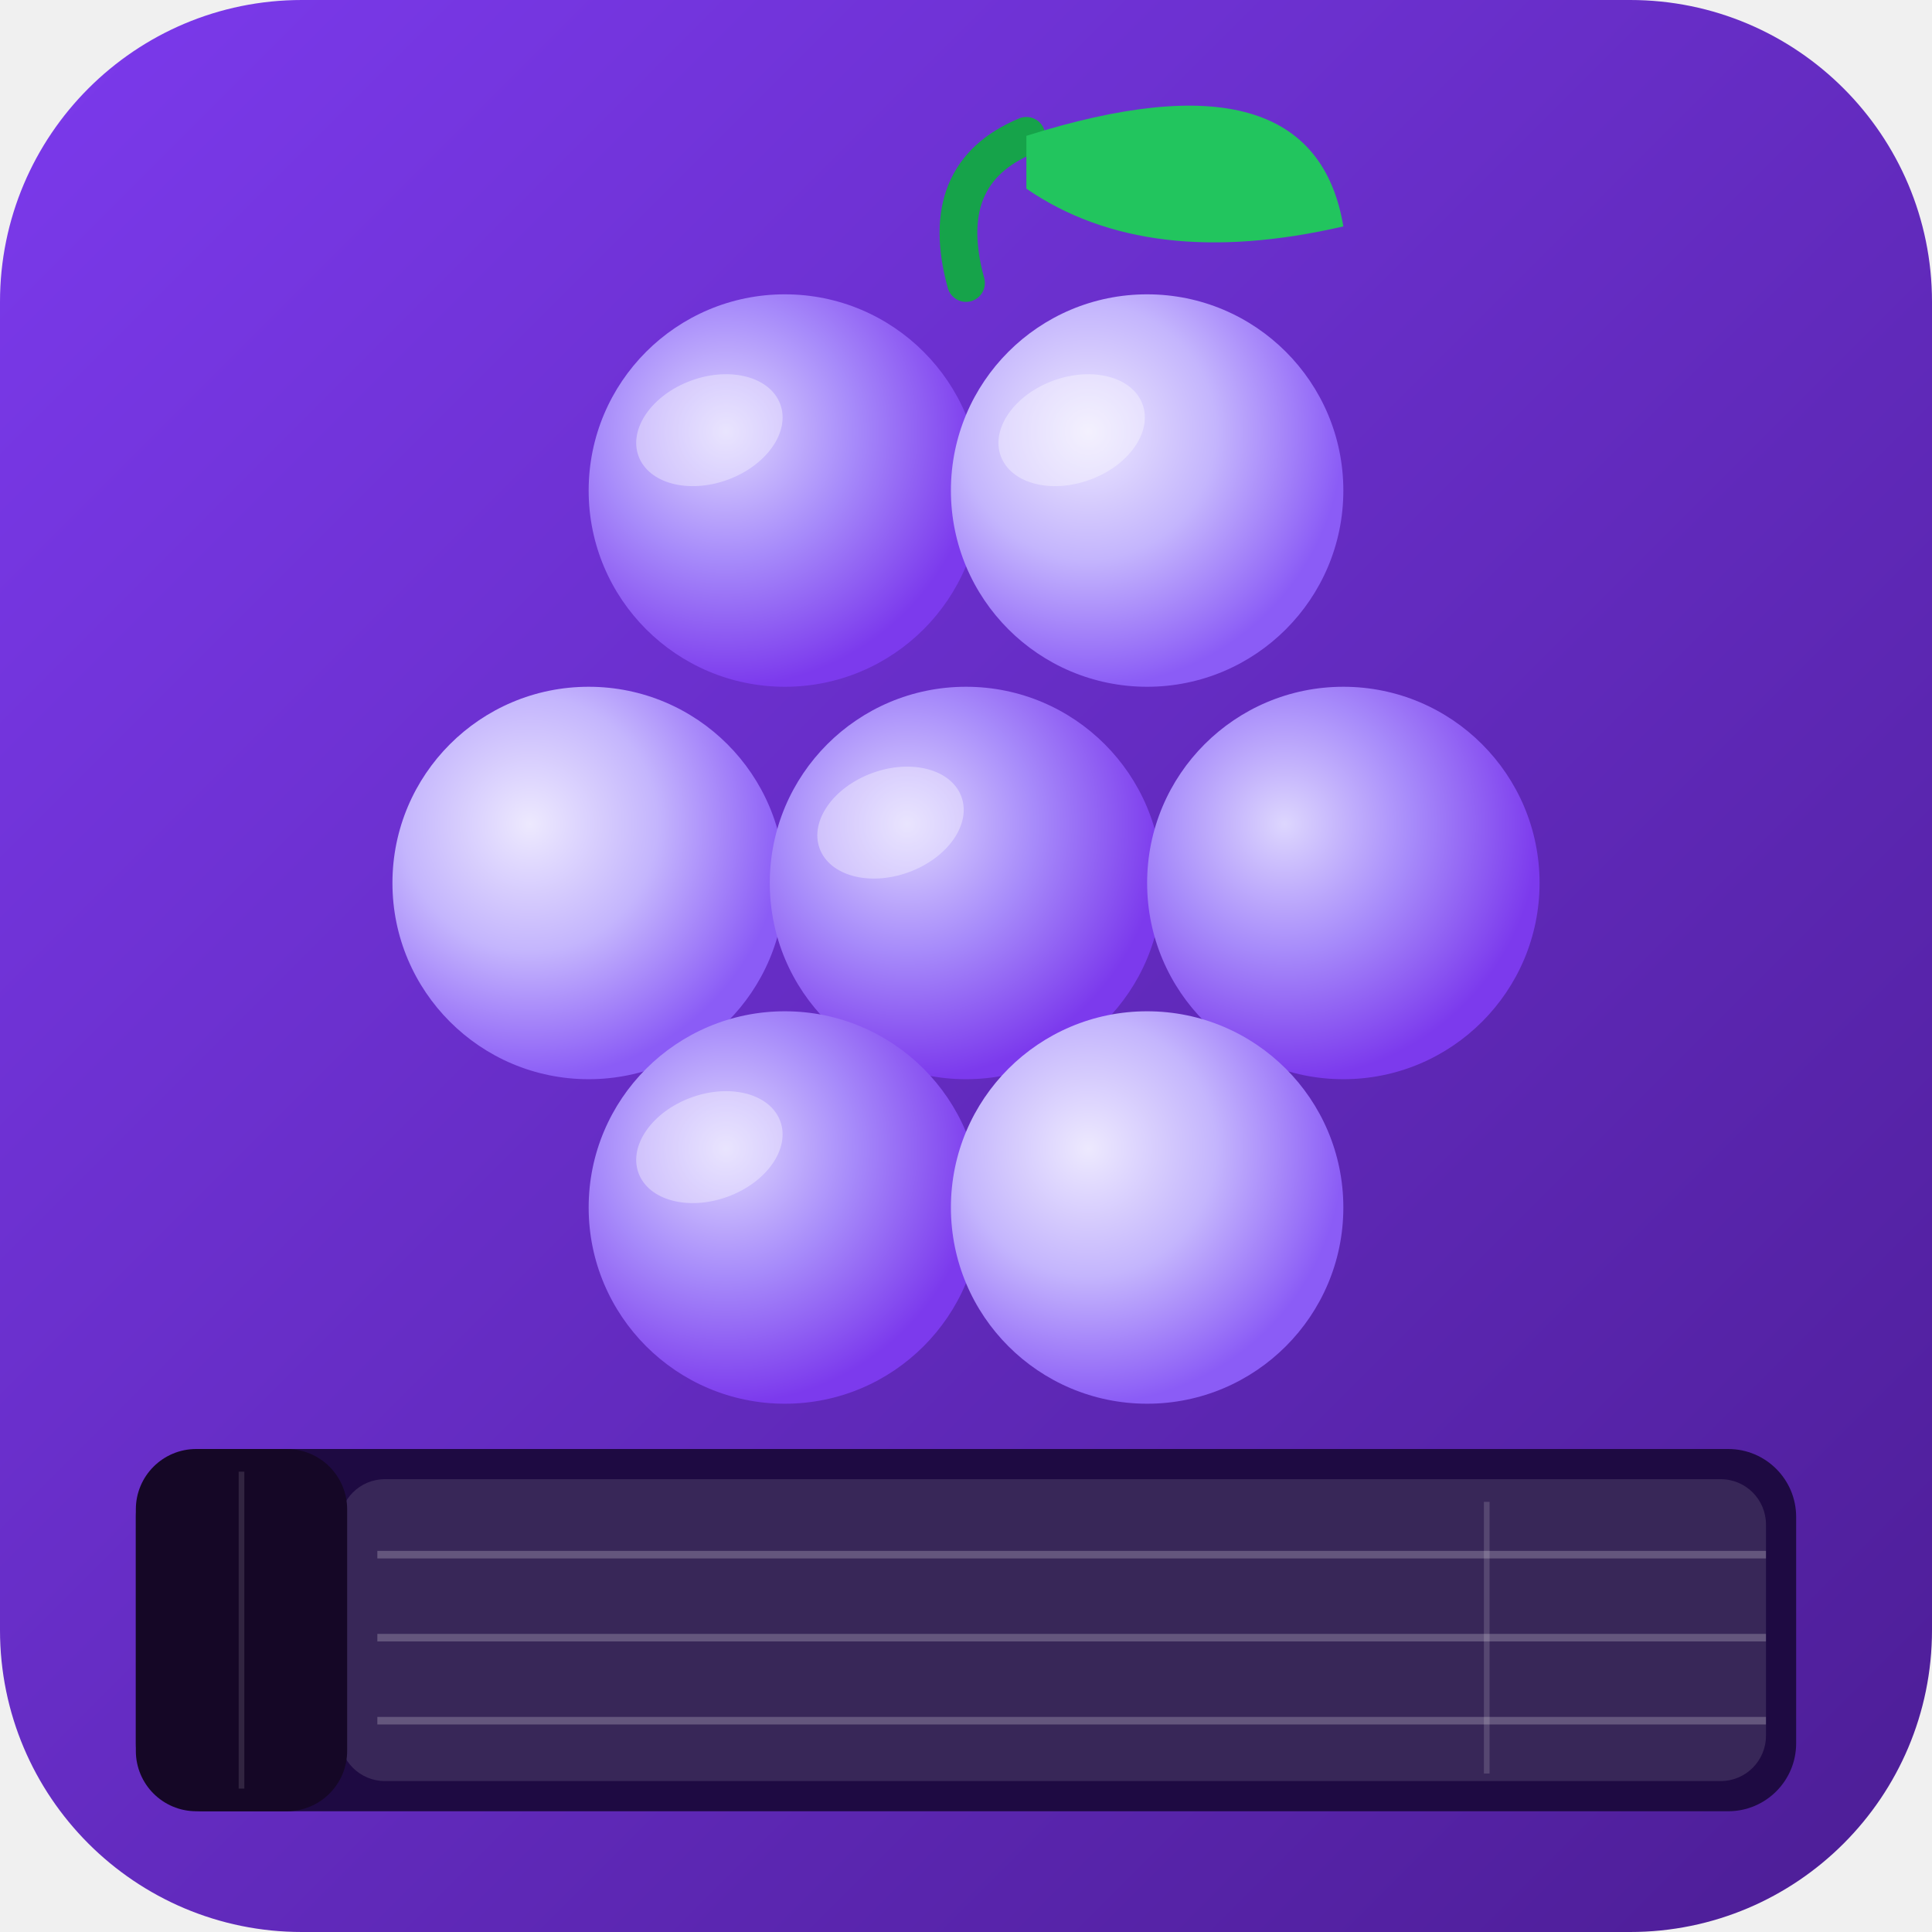
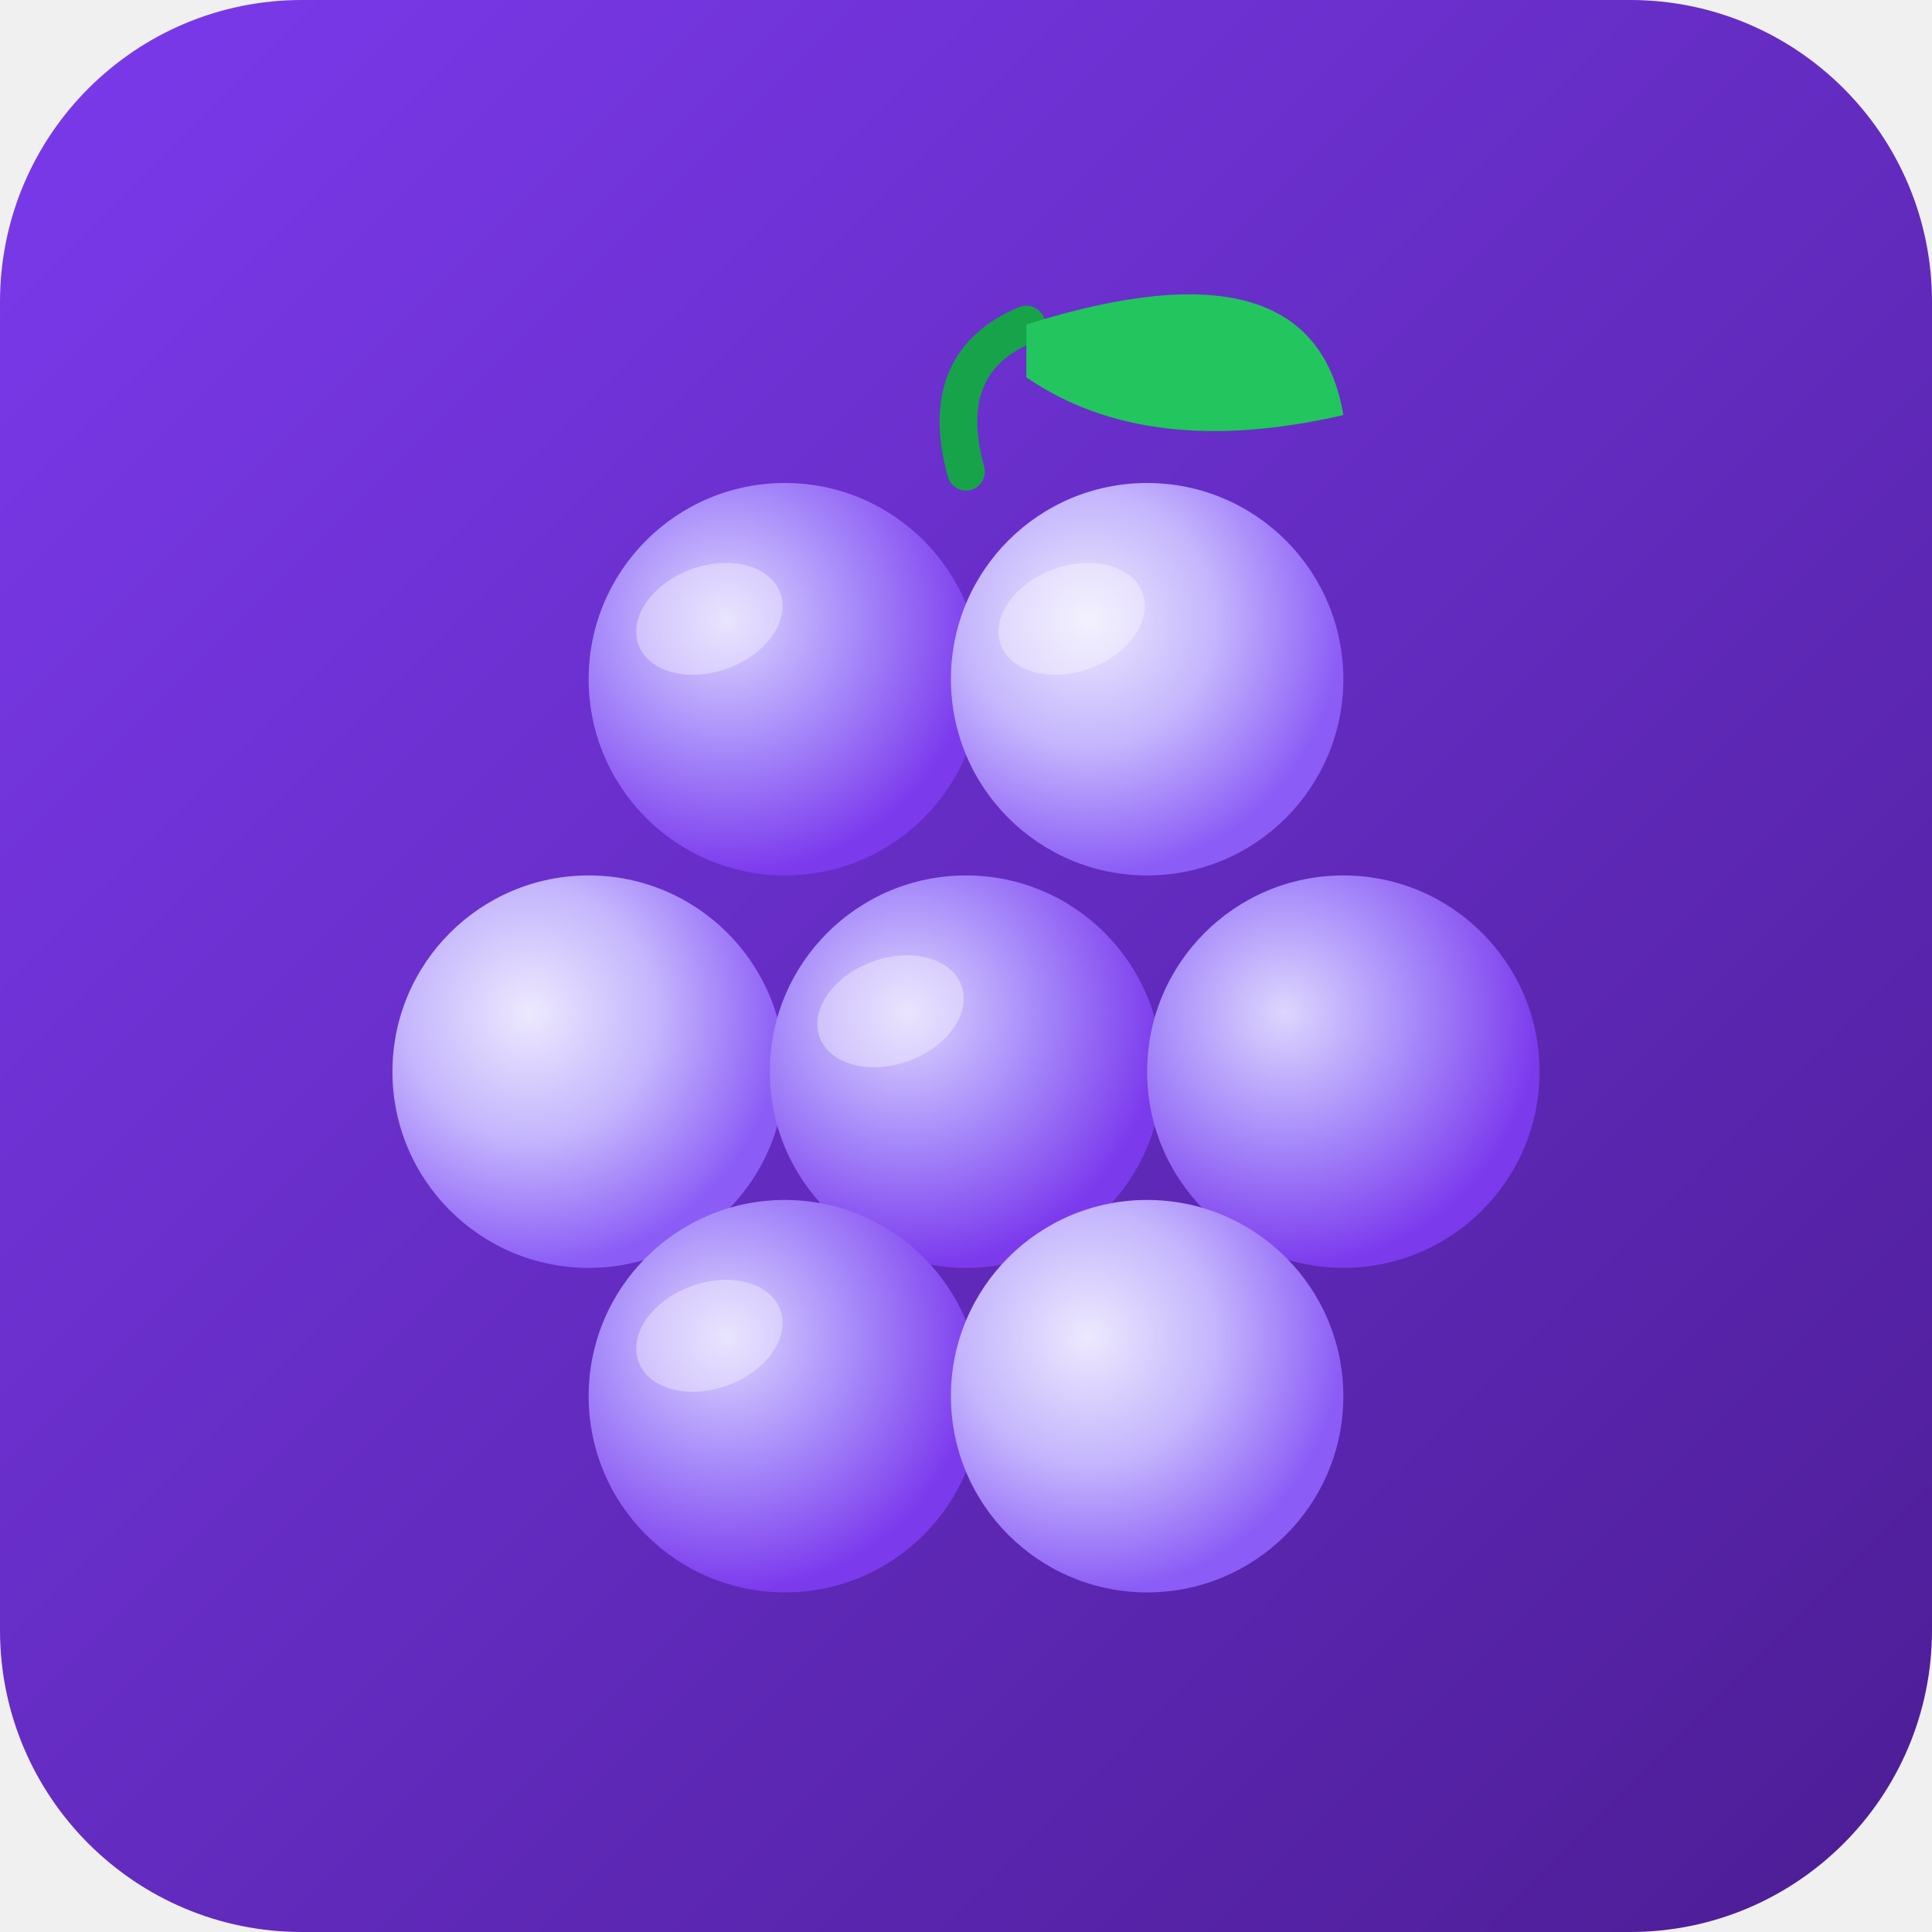
<svg xmlns="http://www.w3.org/2000/svg" width="512" height="512" viewBox="0 0 512 512">
  <defs>
    <linearGradient id="bg" x1="0%" y1="0%" x2="100%" y2="100%">
      <stop offset="0%" stop-color="#7C3AED" />
      <stop offset="100%" stop-color="#4C1D95" />
    </linearGradient>
    <radialGradient id="g1" cx="35%" cy="35%" r="65%">
      <stop offset="0%" stop-color="#DDD6FE" />
      <stop offset="50%" stop-color="#A78BFA" />
      <stop offset="100%" stop-color="#7C3AED" />
    </radialGradient>
    <radialGradient id="g2" cx="35%" cy="35%" r="65%">
      <stop offset="0%" stop-color="#EDE9FE" />
      <stop offset="50%" stop-color="#C4B5FD" />
      <stop offset="100%" stop-color="#8B5CF6" />
    </radialGradient>
  </defs>
  <rect width="512" height="512" rx="80" fill="url(#bg)" />
-   <path d="M 256 75 Q 248 46 272 36" stroke="#16a34a" stroke-width="10" fill="none" stroke-linecap="round" />
-   <path d="M 272 36 Q 348 12 356 60 Q 304 72 272 50 Z" fill="#22c55e" />
-   <circle cx="208" cy="130" r="52" fill="url(#g1)" />
-   <circle cx="304" cy="130" r="52" fill="url(#g2)" />
-   <circle cx="156" cy="234" r="52" fill="url(#g2)" />
-   <circle cx="256" cy="234" r="52" fill="url(#g1)" />
-   <circle cx="356" cy="234" r="52" fill="url(#g1)" />
-   <circle cx="208" cy="320" r="52" fill="url(#g1)" />
-   <circle cx="304" cy="320" r="52" fill="url(#g2)" />
-   <ellipse cx="188" cy="114" rx="20" ry="14" fill="white" opacity="0.35" transform="rotate(-20 188 114)" />
-   <ellipse cx="284" cy="114" rx="20" ry="14" fill="white" opacity="0.35" transform="rotate(-20 284 114)" />
-   <ellipse cx="236" cy="218" rx="20" ry="14" fill="white" opacity="0.35" transform="rotate(-20 236 218)" />
-   <ellipse cx="188" cy="304" rx="20" ry="14" fill="white" opacity="0.35" transform="rotate(-20 188 304)" />
-   <rect x="36" y="384" width="440" height="96" rx="18" fill="#1E0A42" />
-   <rect x="90" y="392" width="378" height="80" rx="12" fill="white" opacity="0.12" />
-   <rect x="36" y="384" width="56" height="96" rx="16" fill="#150726" />
-   <line x1="64" y1="390" x2="64" y2="474" stroke="white" stroke-width="1.5" opacity="0.12" />
-   <line x1="100" y1="412" x2="468" y2="412" stroke="white" stroke-width="2" opacity="0.22" />
-   <line x1="100" y1="434" x2="468" y2="434" stroke="white" stroke-width="2" opacity="0.22" />
-   <line x1="100" y1="456" x2="468" y2="456" stroke="white" stroke-width="2" opacity="0.22" />
-   <line x1="394" y1="398" x2="394" y2="470" stroke="white" stroke-width="1.5" opacity="0.15" />
+   <g transform="translate(0, 50)">
+     <path d="M 256 75 Q 248 46 272 36" stroke="#16a34a" stroke-width="10" fill="none" stroke-linecap="round" />
+     <path d="M 272 36 Q 348 12 356 60 Q 304 72 272 50 Z" fill="#22c55e" />
+     <circle cx="208" cy="130" r="52" fill="url(#g1)" />
+     <circle cx="304" cy="130" r="52" fill="url(#g2)" />
+     <circle cx="156" cy="234" r="52" fill="url(#g2)" />
+     <circle cx="256" cy="234" r="52" fill="url(#g1)" />
+     <circle cx="356" cy="234" r="52" fill="url(#g1)" />
+     <circle cx="208" cy="320" r="52" fill="url(#g1)" />
+     <circle cx="304" cy="320" r="52" fill="url(#g2)" />
+     <ellipse cx="188" cy="114" rx="20" ry="14" fill="white" opacity="0.35" transform="rotate(-20 188 114)" />
+     <ellipse cx="284" cy="114" rx="20" ry="14" fill="white" opacity="0.35" transform="rotate(-20 284 114)" />
+     <ellipse cx="236" cy="218" rx="20" ry="14" fill="white" opacity="0.35" transform="rotate(-20 236 218)" />
+     <ellipse cx="188" cy="304" rx="20" ry="14" fill="white" opacity="0.35" transform="rotate(-20 188 304)" />
+   </g>
</svg>
